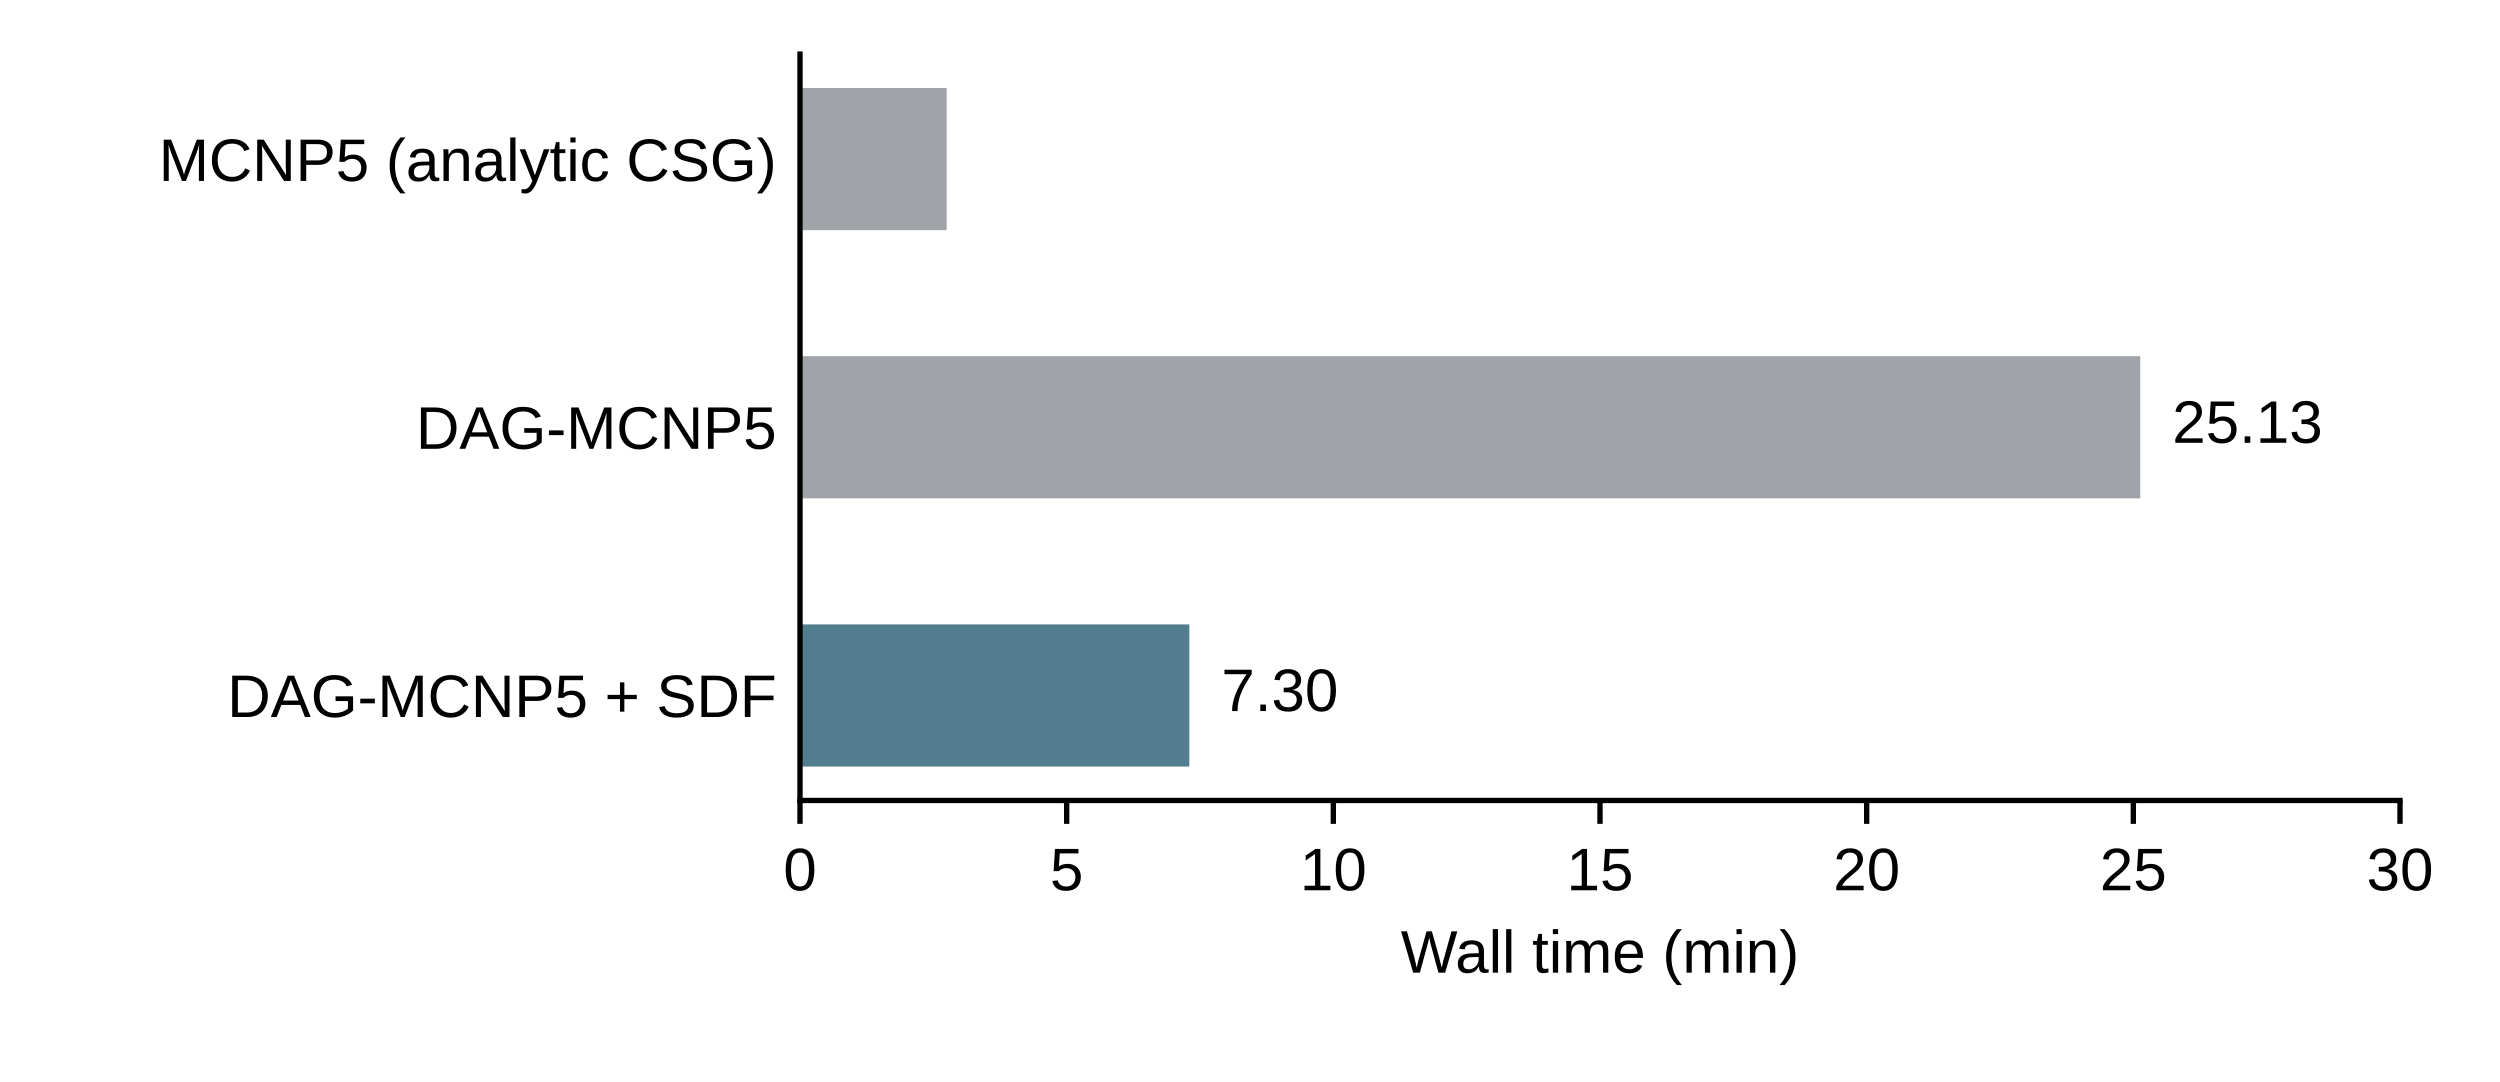
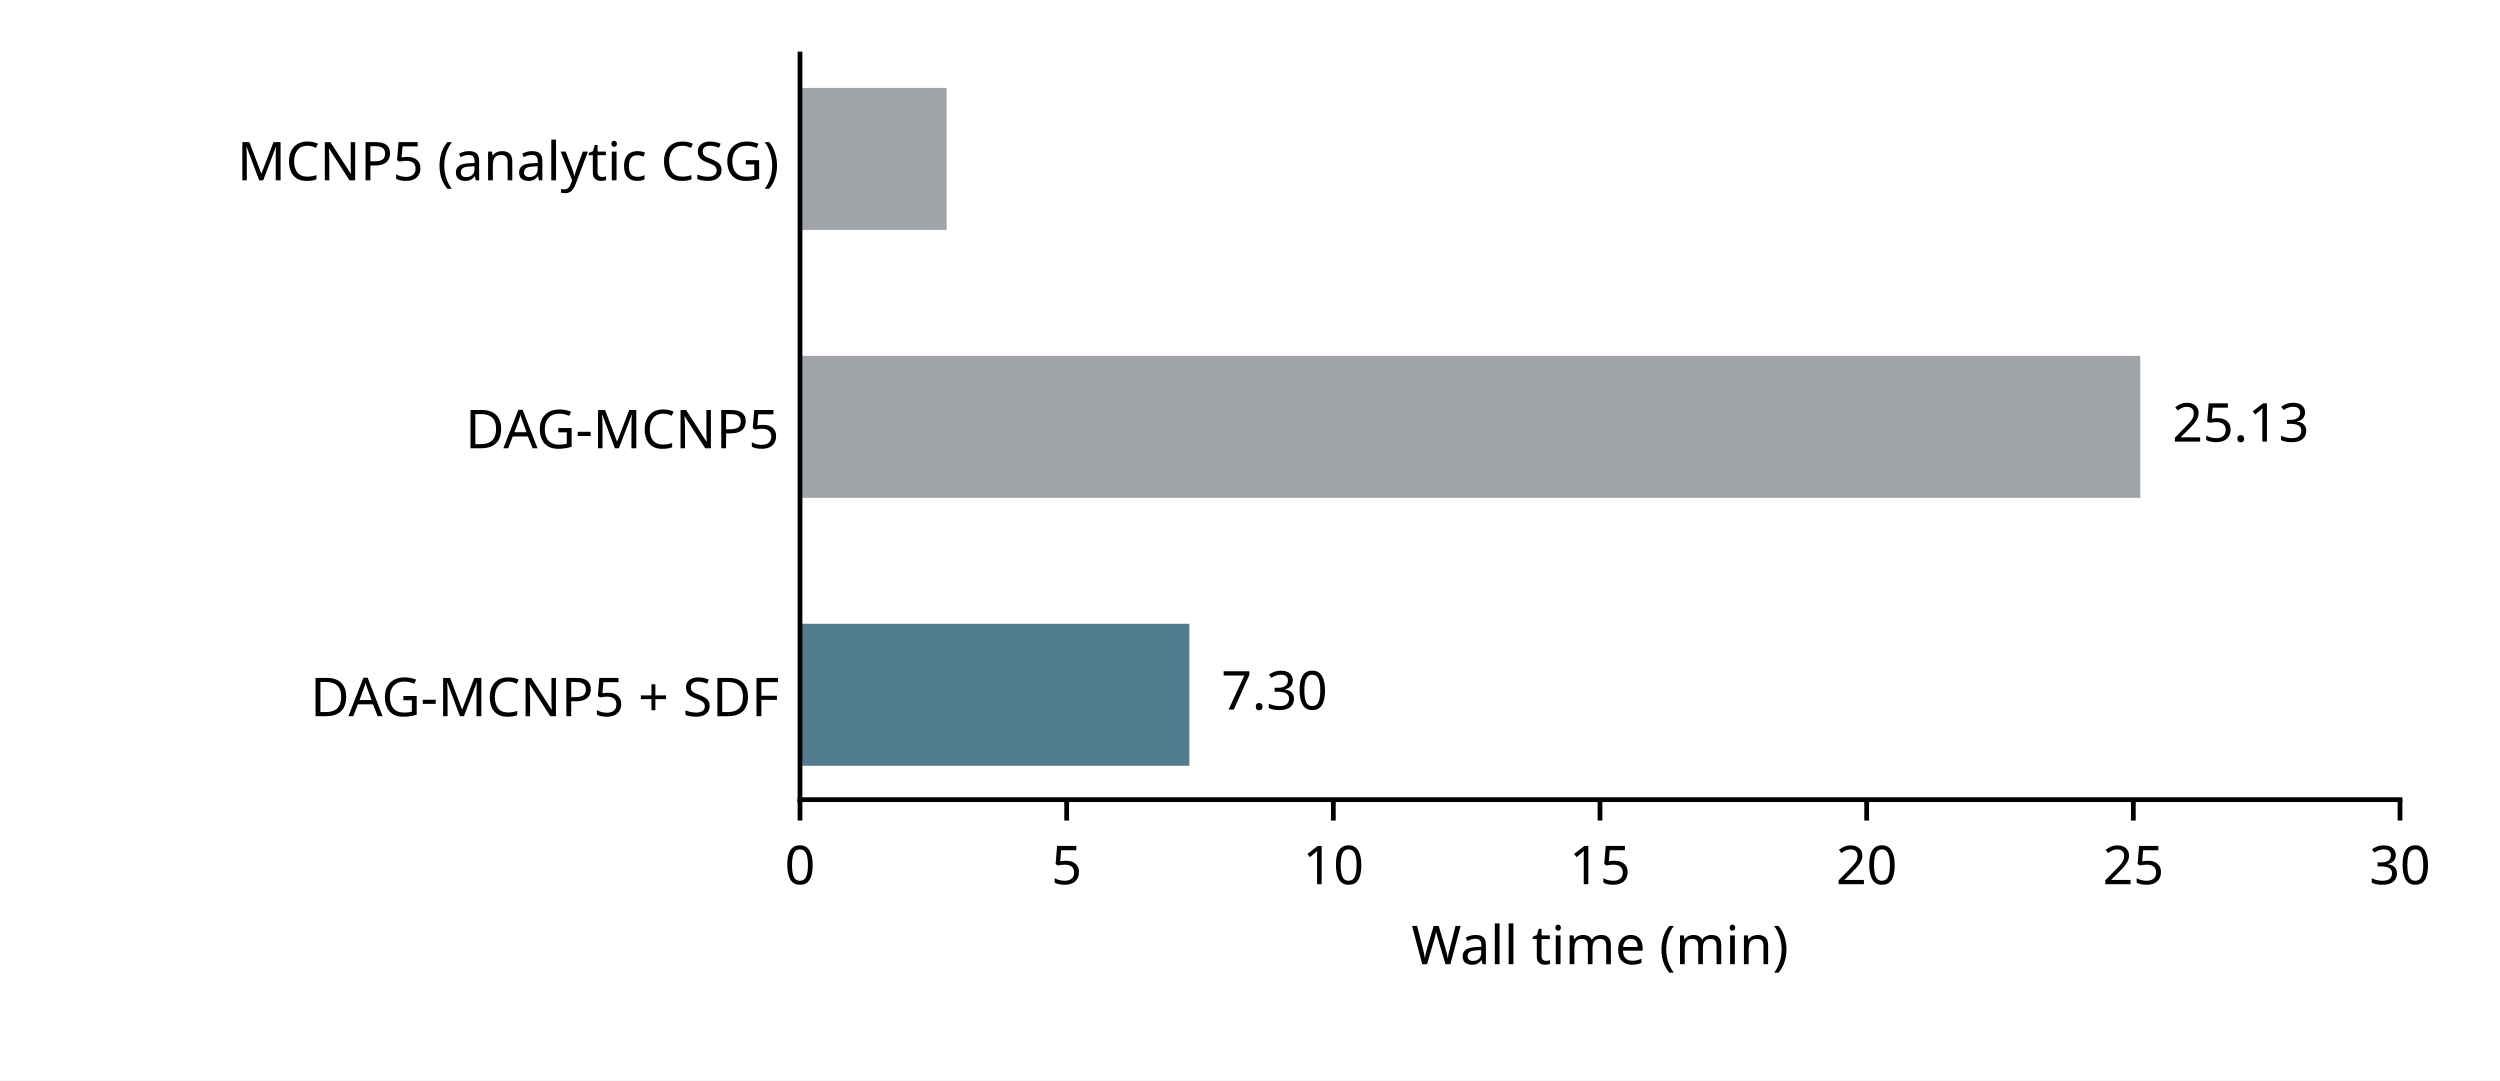
- <svg xmlns="http://www.w3.org/2000/svg" xmlns:xlink="http://www.w3.org/1999/xlink" width="374.4pt" height="162pt" viewBox="0 0 374.4 162" version="1.1">
+ <svg xmlns="http://www.w3.org/2000/svg" xmlns:xlink="http://www.w3.org/1999/xlink" width="419.76pt" height="181.44pt" viewBox="0 0 419.76 181.44" version="1.1">
  <defs>
    <style type="text/css">*{stroke-linejoin: round; stroke-linecap: butt}</style>
  </defs>
  <g id="figure_1">
    <g id="patch_1">
-       <path d="M 0 162  L 374.4 162  L 374.4 0  L 0 0  z " style="fill: #ffffff" />
+       <path d="M 0 181.44  L 419.76 181.44  L 419.76 0  L 0 0  z " style="fill: #ffffff" />
    </g>
    <g id="axes_1">
      <g id="patch_2">
-         <path d="M 119.808 119.88  L 359.424 119.88  L 359.424 8.1  L 119.808 8.1  z " style="fill: #ffffff" />
+         <path d="M 134.323 134.266  L 402.97 134.266  L 402.97 9.072  L 134.323 9.072  z " style="fill: #ffffff" />
      </g>
      <g id="patch_3">
-         <path d="M 119.808 13.181  L 141.773 13.181  L 141.773 34.469  L 119.808 34.469  z " clip-path="url(#p513c029e96)" style="fill: #a0a4a8" />
+         <path d="M 134.323 14.763  L 158.949 14.763  L 158.949 38.605  L 134.323 38.605  z " clip-path="url(#p838dfe9f9f)" style="fill: #a0a4a8" />
      </g>
      <g id="patch_4">
-         <path d="M 119.808 53.346  L 320.526 53.346  L 320.526 74.634  L 119.808 74.634  z " clip-path="url(#p513c029e96)" style="fill: #a0a4a8" />
+         <path d="M 134.323 59.748  L 359.359 59.748  L 359.359 83.59  L 134.323 83.59  z " clip-path="url(#p838dfe9f9f)" style="fill: #a0a4a8" />
      </g>
      <g id="patch_5">
-         <path d="M 119.808 93.511  L 178.115 93.511  L 178.115 114.799  L 119.808 114.799  z " clip-path="url(#p513c029e96)" style="fill: #527d8e" />
+         <path d="M 134.323 104.733  L 199.694 104.733  L 199.694 128.575  L 134.323 128.575  z " clip-path="url(#p838dfe9f9f)" style="fill: #527d8e" />
      </g>
      <g id="matplotlib.axis_1">
        <g id="xtick_1">
          <g id="line2d_1">
            <defs>
-               <path id="m33bbcfcc01" d="M 0 0  L 0 3.5  " style="stroke: #000000; stroke-width: 0.8" />
+               <path id="m3480bf8ba4" d="M 0 0  L 0 3.5  " style="stroke: #000000; stroke-width: 0.8" />
            </defs>
            <g>
-               <use xlink:href="#m33bbcfcc01" x="119.808" y="119.88" style="stroke: #000000; stroke-width: 0.8" />
+               <use xlink:href="#m3480bf8ba4" x="134.323" y="134.266" style="stroke: #000000; stroke-width: 0.8" />
            </g>
          </g>
          <g id="text_1">
-             <text style="font-size: 9px; font-family: 'Arial'; text-anchor: middle" x="119.808" y="133.322" transform="rotate(-0 119.808 133.322)">0</text>
+             <text style="font-size: 9px; font-family: 'Microsoft YaHei'; text-anchor: middle" x="134.323" y="148.46" transform="rotate(-0 134.3232 148.46)">0</text>
          </g>
        </g>
        <g id="xtick_2">
          <g id="line2d_2">
            <g>
-               <use xlink:href="#m33bbcfcc01" x="159.744" y="119.88" style="stroke: #000000; stroke-width: 0.8" />
+               <use xlink:href="#m3480bf8ba4" x="179.098" y="134.266" style="stroke: #000000; stroke-width: 0.8" />
            </g>
          </g>
          <g id="text_2">
-             <text style="font-size: 9px; font-family: 'Arial'; text-anchor: middle" x="159.744" y="133.322" transform="rotate(-0 159.744 133.322)">5</text>
+             <text style="font-size: 9px; font-family: 'Microsoft YaHei'; text-anchor: middle" x="179.098" y="148.46" transform="rotate(-0 179.0976 148.46)">5</text>
          </g>
        </g>
        <g id="xtick_3">
          <g id="line2d_3">
            <g>
-               <use xlink:href="#m33bbcfcc01" x="199.68" y="119.88" style="stroke: #000000; stroke-width: 0.8" />
+               <use xlink:href="#m3480bf8ba4" x="223.872" y="134.266" style="stroke: #000000; stroke-width: 0.8" />
            </g>
          </g>
          <g id="text_3">
-             <text style="font-size: 9px; font-family: 'Arial'; text-anchor: middle" x="199.68" y="133.322" transform="rotate(-0 199.68 133.322)">10</text>
+             <text style="font-size: 9px; font-family: 'Microsoft YaHei'; text-anchor: middle" x="223.872" y="148.46" transform="rotate(-0 223.872 148.46)">10</text>
          </g>
        </g>
        <g id="xtick_4">
          <g id="line2d_4">
            <g>
-               <use xlink:href="#m33bbcfcc01" x="239.616" y="119.88" style="stroke: #000000; stroke-width: 0.8" />
+               <use xlink:href="#m3480bf8ba4" x="268.646" y="134.266" style="stroke: #000000; stroke-width: 0.8" />
            </g>
          </g>
          <g id="text_4">
-             <text style="font-size: 9px; font-family: 'Arial'; text-anchor: middle" x="239.616" y="133.322" transform="rotate(-0 239.616 133.322)">15</text>
+             <text style="font-size: 9px; font-family: 'Microsoft YaHei'; text-anchor: middle" x="268.646" y="148.46" transform="rotate(-0 268.6464 148.46)">15</text>
          </g>
        </g>
        <g id="xtick_5">
          <g id="line2d_5">
            <g>
-               <use xlink:href="#m33bbcfcc01" x="279.552" y="119.88" style="stroke: #000000; stroke-width: 0.8" />
+               <use xlink:href="#m3480bf8ba4" x="313.421" y="134.266" style="stroke: #000000; stroke-width: 0.8" />
            </g>
          </g>
          <g id="text_5">
-             <text style="font-size: 9px; font-family: 'Arial'; text-anchor: middle" x="279.552" y="133.322" transform="rotate(-0 279.552 133.322)">20</text>
+             <text style="font-size: 9px; font-family: 'Microsoft YaHei'; text-anchor: middle" x="313.421" y="148.46" transform="rotate(-0 313.4208 148.46)">20</text>
          </g>
        </g>
        <g id="xtick_6">
          <g id="line2d_6">
            <g>
-               <use xlink:href="#m33bbcfcc01" x="319.488" y="119.88" style="stroke: #000000; stroke-width: 0.8" />
+               <use xlink:href="#m3480bf8ba4" x="358.195" y="134.266" style="stroke: #000000; stroke-width: 0.8" />
            </g>
          </g>
          <g id="text_6">
-             <text style="font-size: 9px; font-family: 'Arial'; text-anchor: middle" x="319.488" y="133.322" transform="rotate(-0 319.488 133.322)">25</text>
+             <text style="font-size: 9px; font-family: 'Microsoft YaHei'; text-anchor: middle" x="358.195" y="148.46" transform="rotate(-0 358.1952 148.46)">25</text>
          </g>
        </g>
        <g id="xtick_7">
          <g id="line2d_7">
            <g>
-               <use xlink:href="#m33bbcfcc01" x="359.424" y="119.88" style="stroke: #000000; stroke-width: 0.8" />
+               <use xlink:href="#m3480bf8ba4" x="402.97" y="134.266" style="stroke: #000000; stroke-width: 0.8" />
            </g>
          </g>
          <g id="text_7">
-             <text style="font-size: 9px; font-family: 'Arial'; text-anchor: middle" x="359.424" y="133.322" transform="rotate(-0 359.424 133.322)">30</text>
+             <text style="font-size: 9px; font-family: 'Microsoft YaHei'; text-anchor: middle" x="402.97" y="148.46" transform="rotate(-0 402.9696 148.46)">30</text>
          </g>
        </g>
        <g id="text_8">
-           <text style="font-size: 9px; font-family: 'Arial'; text-anchor: middle" x="239.616" y="145.662" transform="rotate(-0 239.616 145.6625)">Wall time (min)</text>
+           <text style="font-size: 9px; font-family: 'Microsoft YaHei'; text-anchor: middle" x="268.646" y="161.892" transform="rotate(-0 268.6464 161.8917)">Wall time (min)</text>
        </g>
      </g>
      <g id="matplotlib.axis_2">
        <g id="ytick_1">
          <g id="line2d_8" />
          <g id="text_9">
-             <text style="font-size: 9px; font-family: 'Arial'; text-anchor: end" x="116.308" y="27.101" transform="rotate(-0 116.308 27.10057)">MCNP5 (analytic CSG)</text>
+             <text style="font-size: 9px; font-family: 'Microsoft YaHei'; text-anchor: end" x="130.823" y="30.281" transform="rotate(-0 130.8232 30.28086)">MCNP5 (analytic CSG)</text>
          </g>
        </g>
        <g id="ytick_2">
          <g id="line2d_9" />
          <g id="text_10">
-             <text style="font-size: 9px; font-family: 'Arial'; text-anchor: end" x="116.308" y="67.211" transform="rotate(-0 116.308 67.21102)">DAG-MCNP5</text>
+             <text style="font-size: 9px; font-family: 'Microsoft YaHei'; text-anchor: end" x="130.823" y="75.266" transform="rotate(-0 130.8232 75.26599)">DAG-MCNP5</text>
          </g>
        </g>
        <g id="ytick_3">
          <g id="line2d_10" />
          <g id="text_11">
-             <text style="font-size: 9px; font-family: 'Arial'; text-anchor: end" x="116.308" y="107.376" transform="rotate(-0 116.308 107.3763)">DAG-MCNP5 + SDF</text>
+             <text style="font-size: 9px; font-family: 'Microsoft YaHei'; text-anchor: end" x="130.823" y="120.251" transform="rotate(-0 130.8232 120.2511)">DAG-MCNP5 + SDF</text>
          </g>
        </g>
      </g>
      <g id="patch_6">
-         <path d="M 119.808 119.88  L 119.808 8.1  " style="fill: none; stroke: #000000; stroke-width: 0.8; stroke-linejoin: miter; stroke-linecap: square" />
+         <path d="M 134.323 134.266  L 134.323 9.072  " style="fill: none; stroke: #000000; stroke-width: 0.8; stroke-linejoin: miter; stroke-linecap: square" />
      </g>
      <g id="patch_7">
-         <path d="M 119.808 119.88  L 359.424 119.88  " style="fill: none; stroke: #000000; stroke-width: 0.8; stroke-linejoin: miter; stroke-linecap: square" />
+         <path d="M 134.323 134.266  L 402.97 134.266  " style="fill: none; stroke: #000000; stroke-width: 0.8; stroke-linejoin: miter; stroke-linecap: square" />
      </g>
      <g id="text_12">
-         <text style="font-size: 9px; font-family: 'Arial'; text-anchor: start" x="325.319" y="66.317" transform="rotate(-0 325.3187 66.31664)">25.13</text>
+         <text style="font-size: 9px; font-family: 'Microsoft YaHei'; text-anchor: start" x="364.732" y="74.147" transform="rotate(-0 364.7323 74.14732)">25.13</text>
      </g>
      <g id="text_13">
-         <text style="font-size: 9px; font-family: 'Arial'; text-anchor: start" x="182.907" y="106.482" transform="rotate(-0 182.9069 106.4819)">7.30</text>
+         <text style="font-size: 9px; font-family: 'Microsoft YaHei'; text-anchor: start" x="205.067" y="119.132" transform="rotate(-0 205.0668 119.1324)">7.30</text>
      </g>
    </g>
  </g>
  <defs>
-     <clipPath id="p513c029e96">
-       <rect x="119.808" y="8.1" width="239.616" height="111.78" />
+     <clipPath id="p838dfe9f9f">
+       <rect x="134.323" y="9.072" width="268.646" height="125.194" />
    </clipPath>
  </defs>
</svg>
